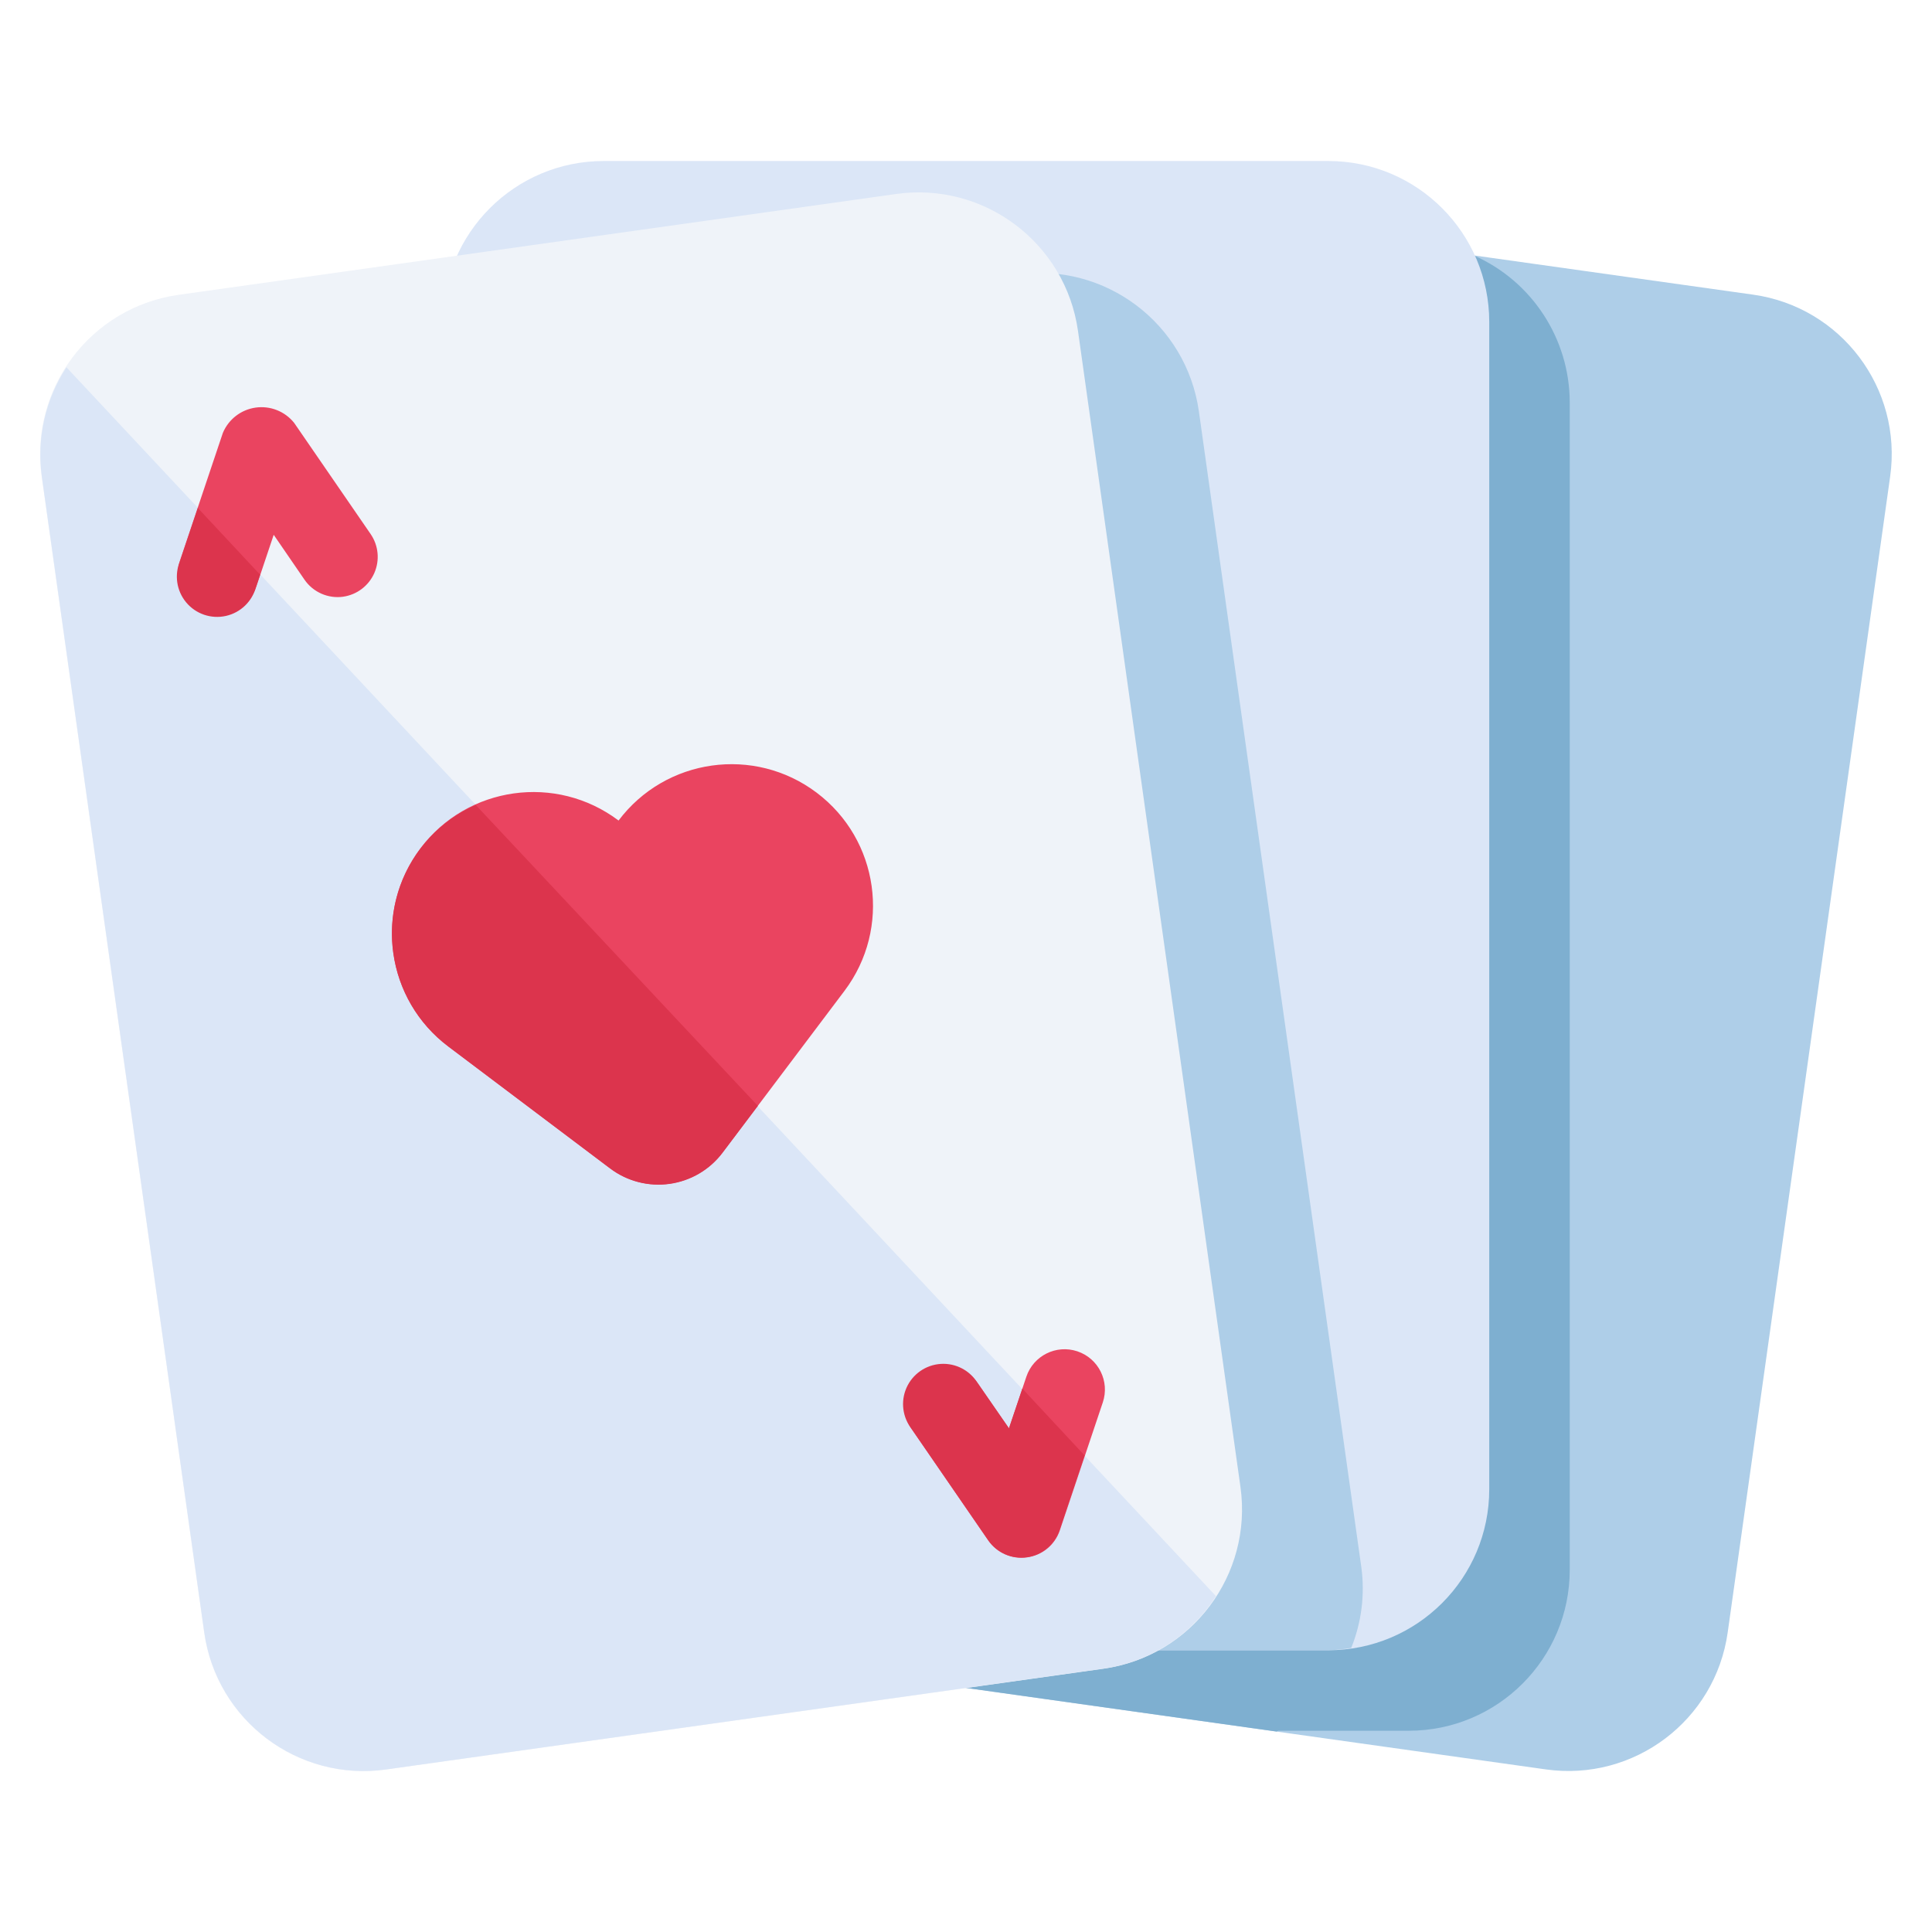
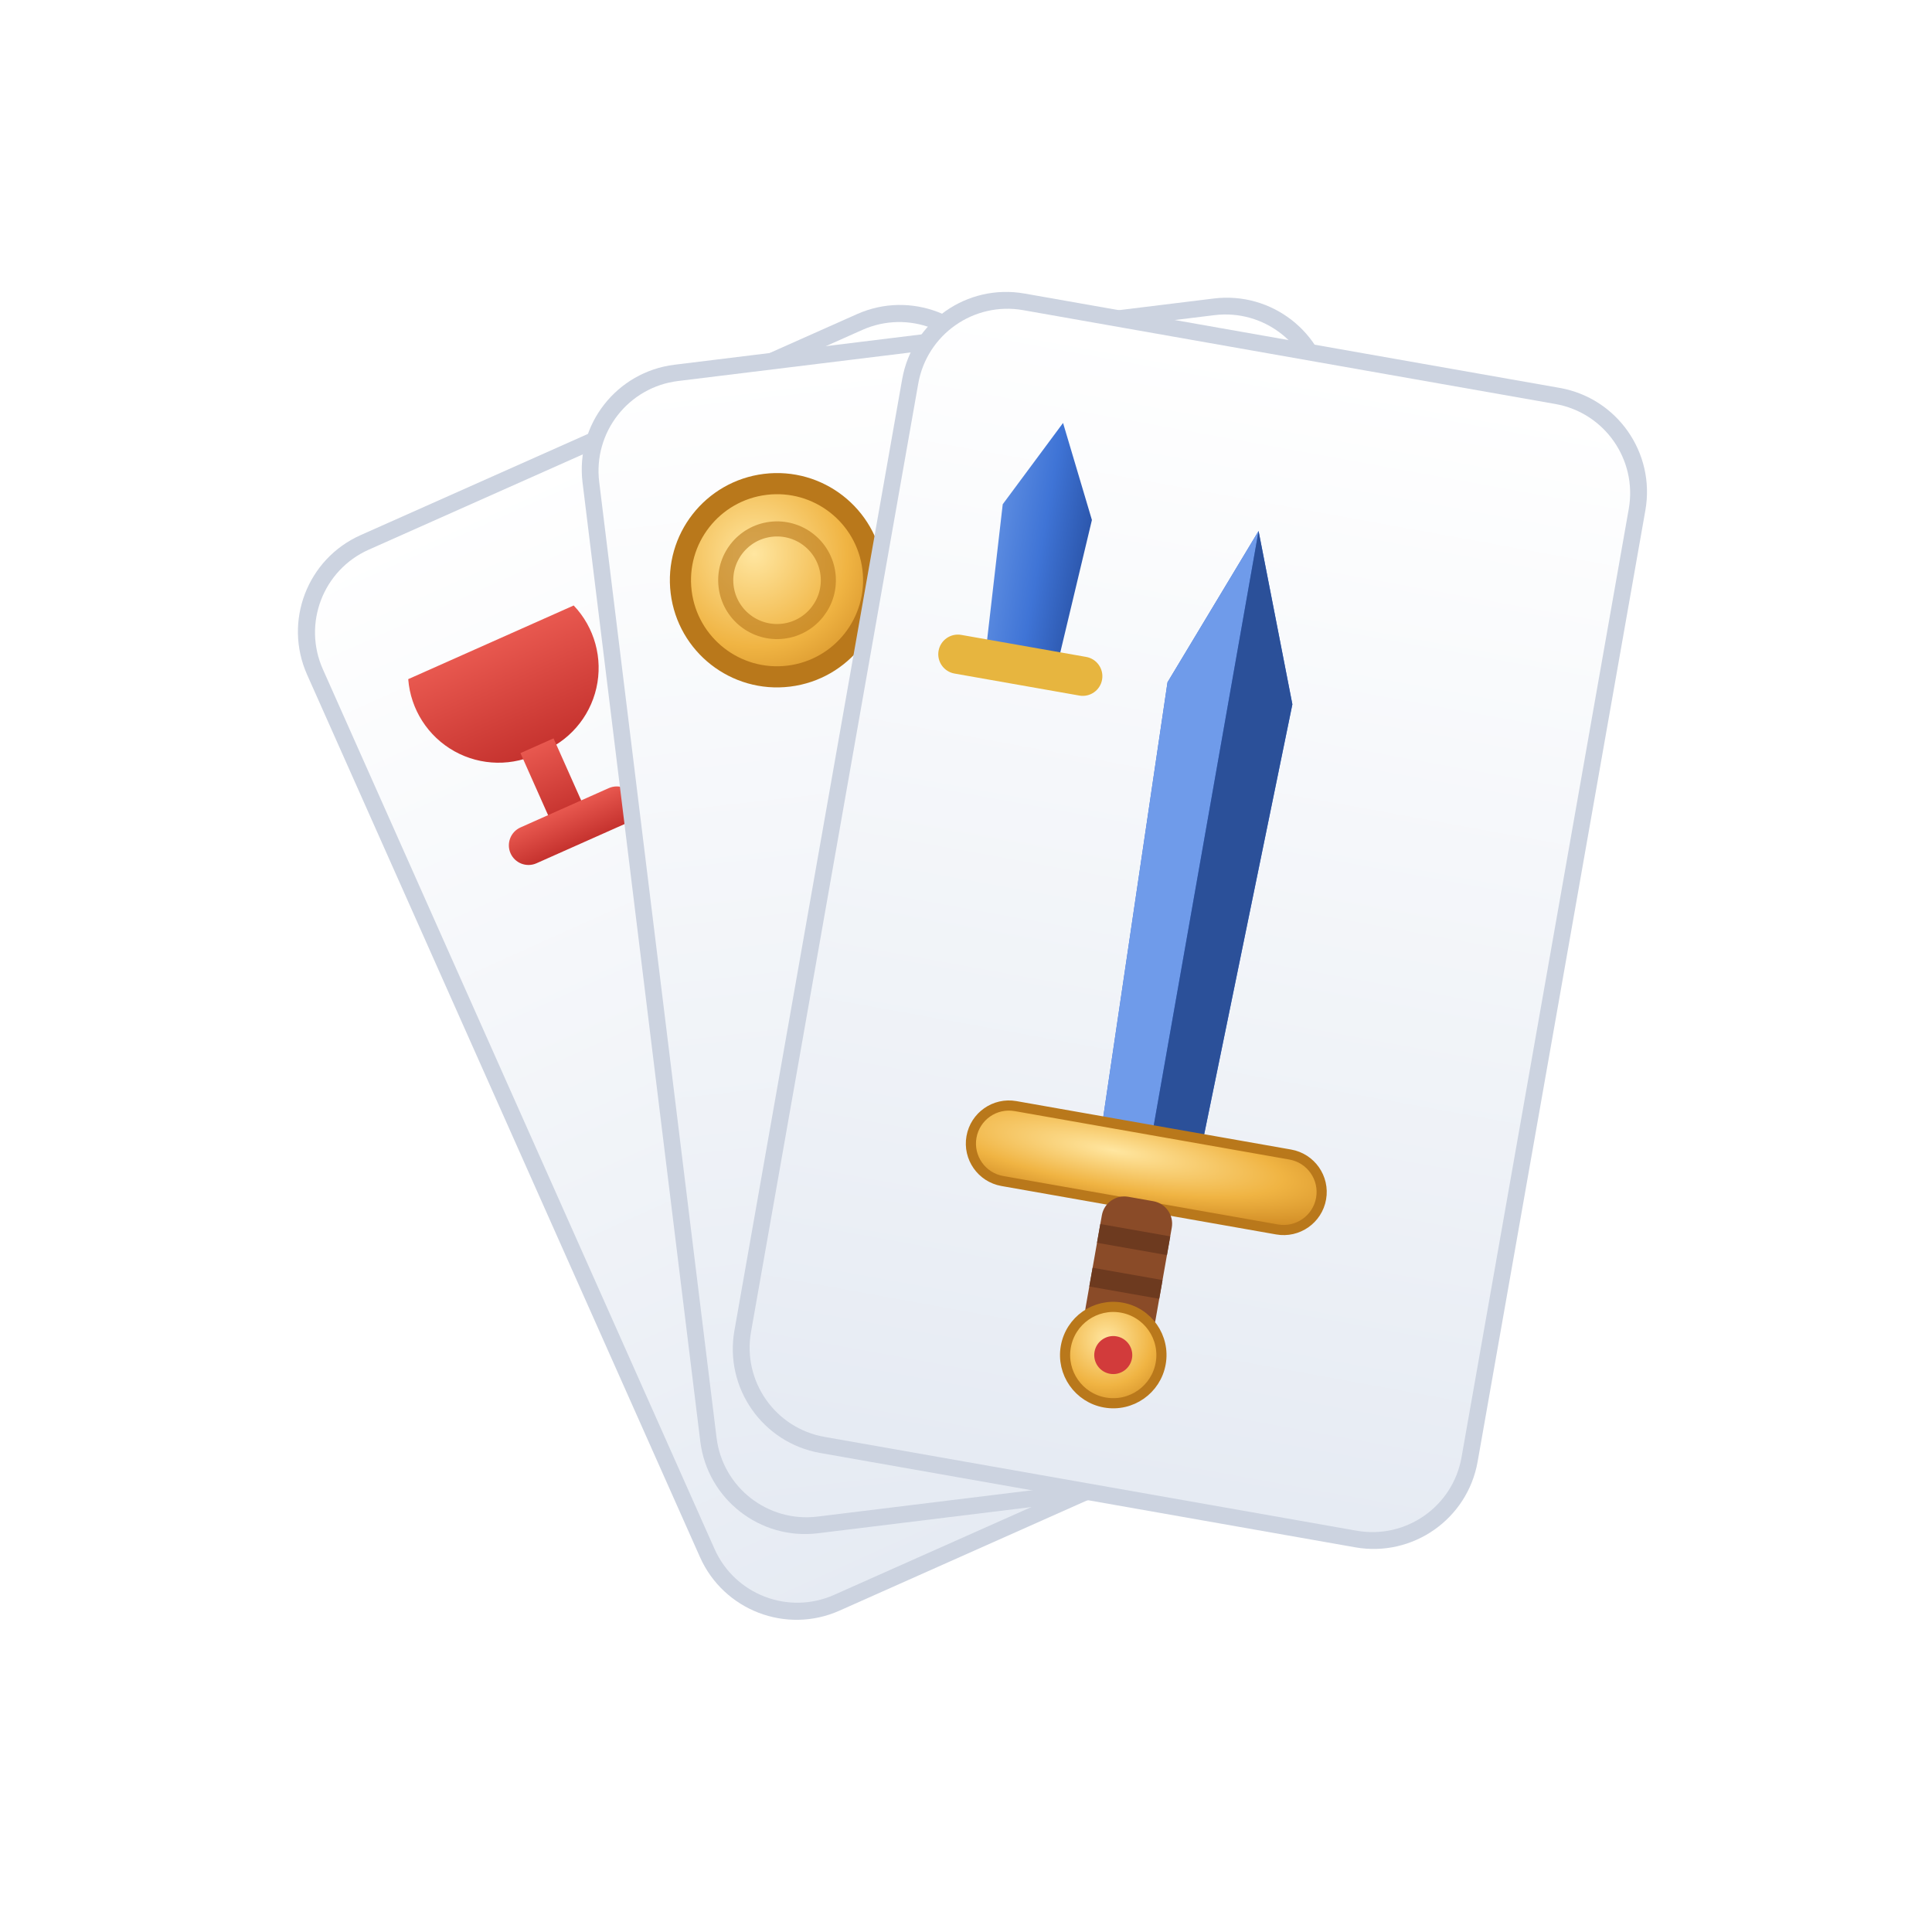
- <svg xmlns="http://www.w3.org/2000/svg" viewBox="0 0 48 48" id="card-game">
-   <rect width="37" height="26" x="13.569" y="11.388" fill="#aecee8" rx="4" transform="rotate(-82 32.069 24.388)" />
-   <path fill="#7eafd0" d="M22.311,6a3.963,3.963,0,0,0-1.1,2.22L17.178,36.938a4,4,0,0,0,3.4,4.517L31.717,43.02c.014-.007.031-.012.045-.02H35a4,4,0,0,0,4-4V10a4,4,0,0,0-2.387-3.655L34.16,6Z" />
-   <rect width="26" height="37" x="11" y="4" fill="#dbe6f7" rx="4" />
-   <path fill="#aecee8" d="M33.822,38.938,29.786,10.22a4,4,0,0,0-4.517-3.4L11,8.821V37a4,4,0,0,0,4,4H33a3.836,3.836,0,0,0,.571-.058A3.938,3.938,0,0,0,33.822,38.938Z" />
-   <rect width="26" height="37" x="2.931" y="5.888" fill="#eff3f9" rx="4" transform="rotate(-8 15.956 24.417)" />
-   <path fill="#dbe6f7" d="M1.651,9.126a3.967,3.967,0,0,0-.612,2.712L5.075,40.556a4,4,0,0,0,4.518,3.405l17.825-2.506a3.97,3.97,0,0,0,2.792-1.8Z" />
-   <path fill="#ea4460" d="M11.138,26l4.017,3.026a2,2,0,0,0,2.8-.393l3.027-4.017h0a3.515,3.515,0,0,0-.692-4.922h0a3.514,3.514,0,0,0-4.922.692h0a3.516,3.516,0,0,0-4.923.691h0A3.515,3.515,0,0,0,11.138,26Z" />
-   <path fill="#dc344d" d="M18.829,27.475l-.877,1.163a1.992,1.992,0,0,1-2.792.393L11.139,26a3.505,3.505,0,0,1-1.367-2.323A3.484,3.484,0,0,1,11.82,20Z" />
-   <path fill="#ea4460" d="M8.529,14.825a1,1,0,0,1-.964-.423L6.8,13.287l-.431,1.284a1,1,0,1,1-1.9-.637l1.068-3.179a1.04,1.04,0,0,1,1.771-.249l1.9,2.762a1,1,0,0,1-.683,1.557Z" />
-   <path fill="#dc344d" d="M6.462,14.278l-.1.3a1,1,0,1,1-1.888-.643l.441-1.314Z" />
-   <path fill="#ea4460" d="M25.515,38.693a1,1,0,0,1-.963-.422l-1.9-2.762A1,1,0,0,1,24.3,34.374l.768,1.115.431-1.284a1,1,0,1,1,1.9.637l-1.068,3.18A1,1,0,0,1,25.515,38.693Z" />
-   <path fill="#dc344d" d="M26.946,36.16l-.626,1.865a1,1,0,0,1-1.763.248l-1.9-2.762a1,1,0,1,1,1.638-1.139l.772,1.113L25.4,34.5Z" />
+ <svg xmlns="http://www.w3.org/2000/svg" width="128" height="128" viewBox="0 0 128 128">
+   <defs>
+     <linearGradient id="face" x1="0" y1="0" x2="0" y2="1">
+       <stop offset="0" stop-color="#ffffff" />
+       <stop offset="1" stop-color="#e6ebf3" />
+     </linearGradient>
+     <linearGradient id="steel" x1="0" y1="0" x2="1" y2="0">
+       <stop offset="0" stop-color="#5b8be0" />
+       <stop offset="0.5" stop-color="#3f74d6" />
+       <stop offset="1" stop-color="#2c57ad" />
+     </linearGradient>
+     <radialGradient id="gold" cx="0.4" cy="0.35" r="0.8">
+       <stop offset="0" stop-color="#ffe6a0" />
+       <stop offset="0.6" stop-color="#f0b443" />
+       <stop offset="1" stop-color="#cf8a23" />
+     </radialGradient>
+     <linearGradient id="red" x1="0" y1="0" x2="0" y2="1">
+       <stop offset="0" stop-color="#e8584f" />
+       <stop offset="1" stop-color="#c5322e" />
+     </linearGradient>
+   </defs>
+   <g transform="translate(25.5 -23.5) rotate(-22 64 118)">
+     <g transform="rotate(-2 46 116)">
+       <rect x="21" y="38" width="50" height="78" rx="7" fill="#ccd3e0" />
+       <rect x="22.1" y="39.1" width="47.8" height="75.8" rx="6" fill="url(#face)" />
+       <g transform="translate(33 53)">
+         <path d="M-6 -5 H6 A6 6 0 0 1 0 3 A6 6 0 0 1 -6 -5 Z" fill="url(#red)" />
+         <rect x="-1.2" y="2.5" width="2.4" height="5" fill="url(#red)" />
+         <rect x="-4.5" y="7" width="9" height="2.6" rx="1.3" fill="url(#red)" />
+       </g>
+     </g>
+     <g transform="rotate(15 46 116)">
+       <rect x="21" y="38" width="50" height="78" rx="7" fill="#ccd3e0" />
+       <rect x="22.1" y="39.1" width="47.8" height="75.8" rx="6" fill="url(#face)" />
+       <g transform="translate(33 53)">
+         <circle r="6.4" fill="url(#gold)" stroke="#b9781b" stroke-width="1.4" />
+         <circle r="3.4" fill="none" stroke="#b9781b" stroke-width="1" opacity="0.6" />
+       </g>
+     </g>
+     <g transform="rotate(32 46 116)">
+       <rect x="21" y="38" width="50" height="78" rx="7" fill="#ccd3e0" />
+       <rect x="22.1" y="39.1" width="47.8" height="75.8" rx="6" fill="url(#face)" />
+       <g transform="translate(32 53)">
+         <path d="M0 -7 L3 -1 L2.4 9 L-2.4 9 L-3 -1 Z" fill="url(#steel)" />
+         <rect x="-5.5" y="8" width="11" height="2.6" rx="1.3" fill="#e7b53f" />
+       </g>
+       <g transform="translate(46 76) scale(0.84)">
+         <path d="M0 -30 L5 -17 L4 19 L-4 19 L-5 -17 Z" fill="#3f74d6" />
+         <path d="M0 -30 L0 19 L-4 19 L-5 -17 Z" fill="#6f9bea" />
+         <path d="M0 -30 L0 19 L4 19 L5 -17 Z" fill="#2b5099" />
+         <rect x="-14" y="18" width="28" height="6" rx="3" fill="url(#gold)" stroke="#b9781b" stroke-width="0.8" />
+         <rect x="-2.8" y="23.5" width="5.6" height="11" rx="1.8" fill="#8a4b28" />
+         <rect x="-2.8" y="26" width="5.6" height="1.5" fill="#6d3a1f" />
+         <rect x="-2.8" y="29.5" width="5.6" height="1.5" fill="#6d3a1f" />
+         <circle cx="0" cy="36" r="3.8" fill="url(#gold)" stroke="#b9781b" stroke-width="0.8" />
+         <circle cx="0" cy="36" r="1.5" fill="#d23b3b" />
+       </g>
+     </g>
+   </g>
</svg>
